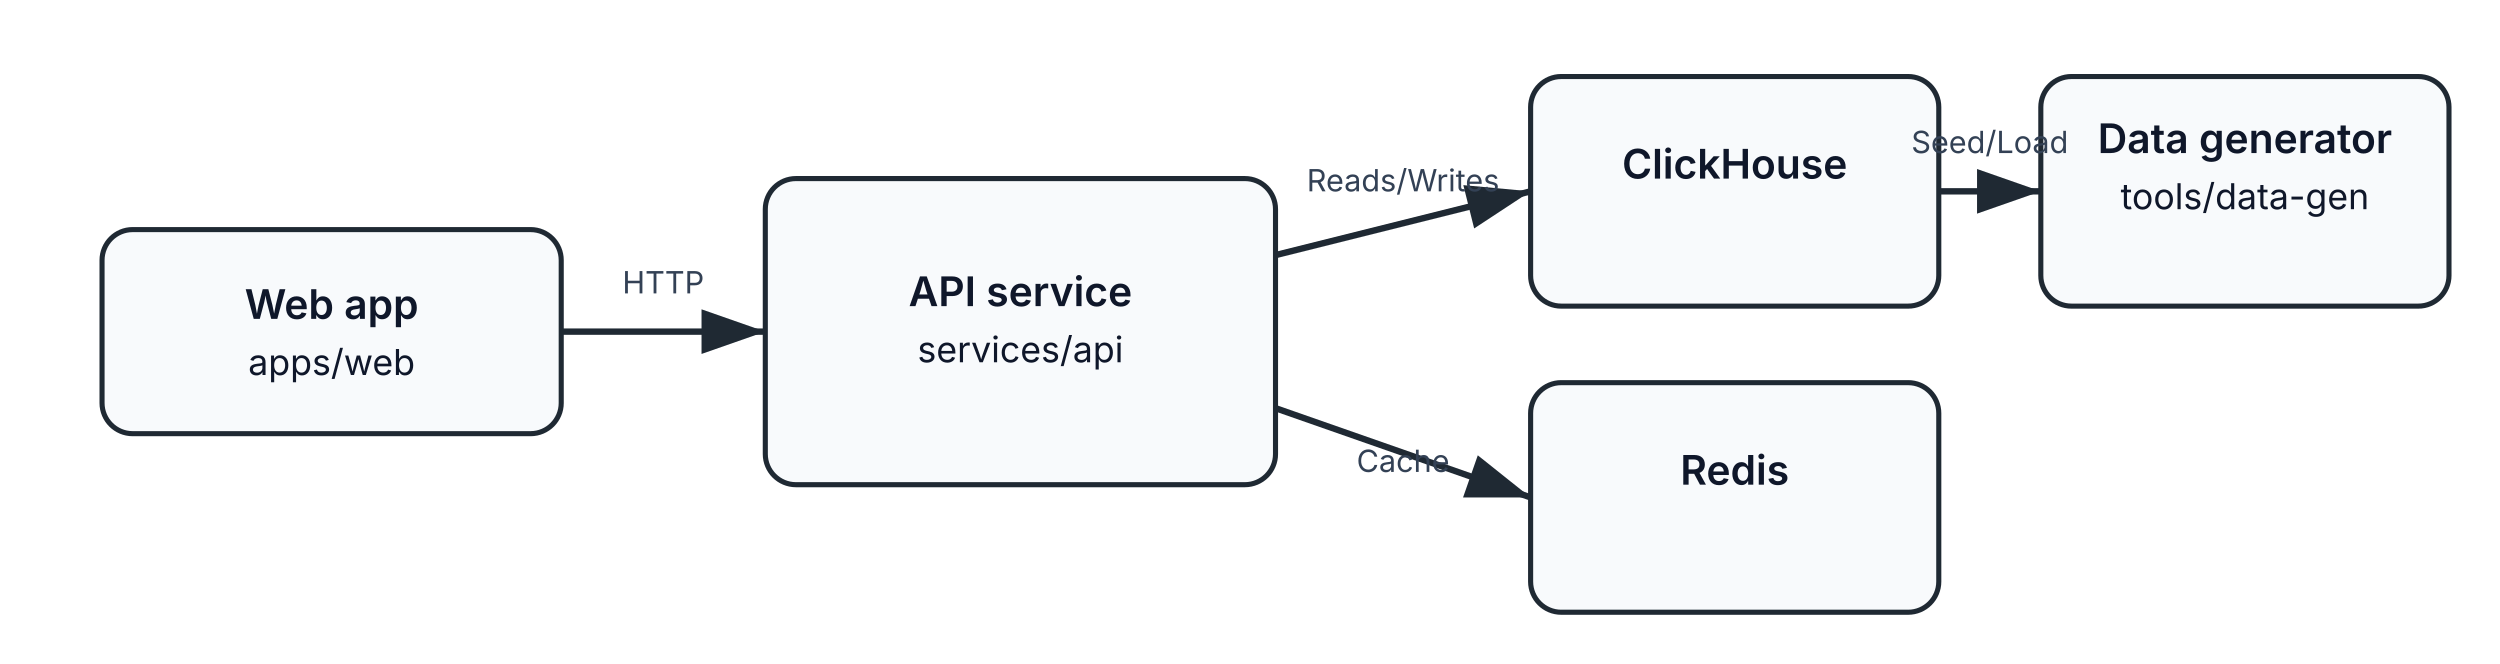
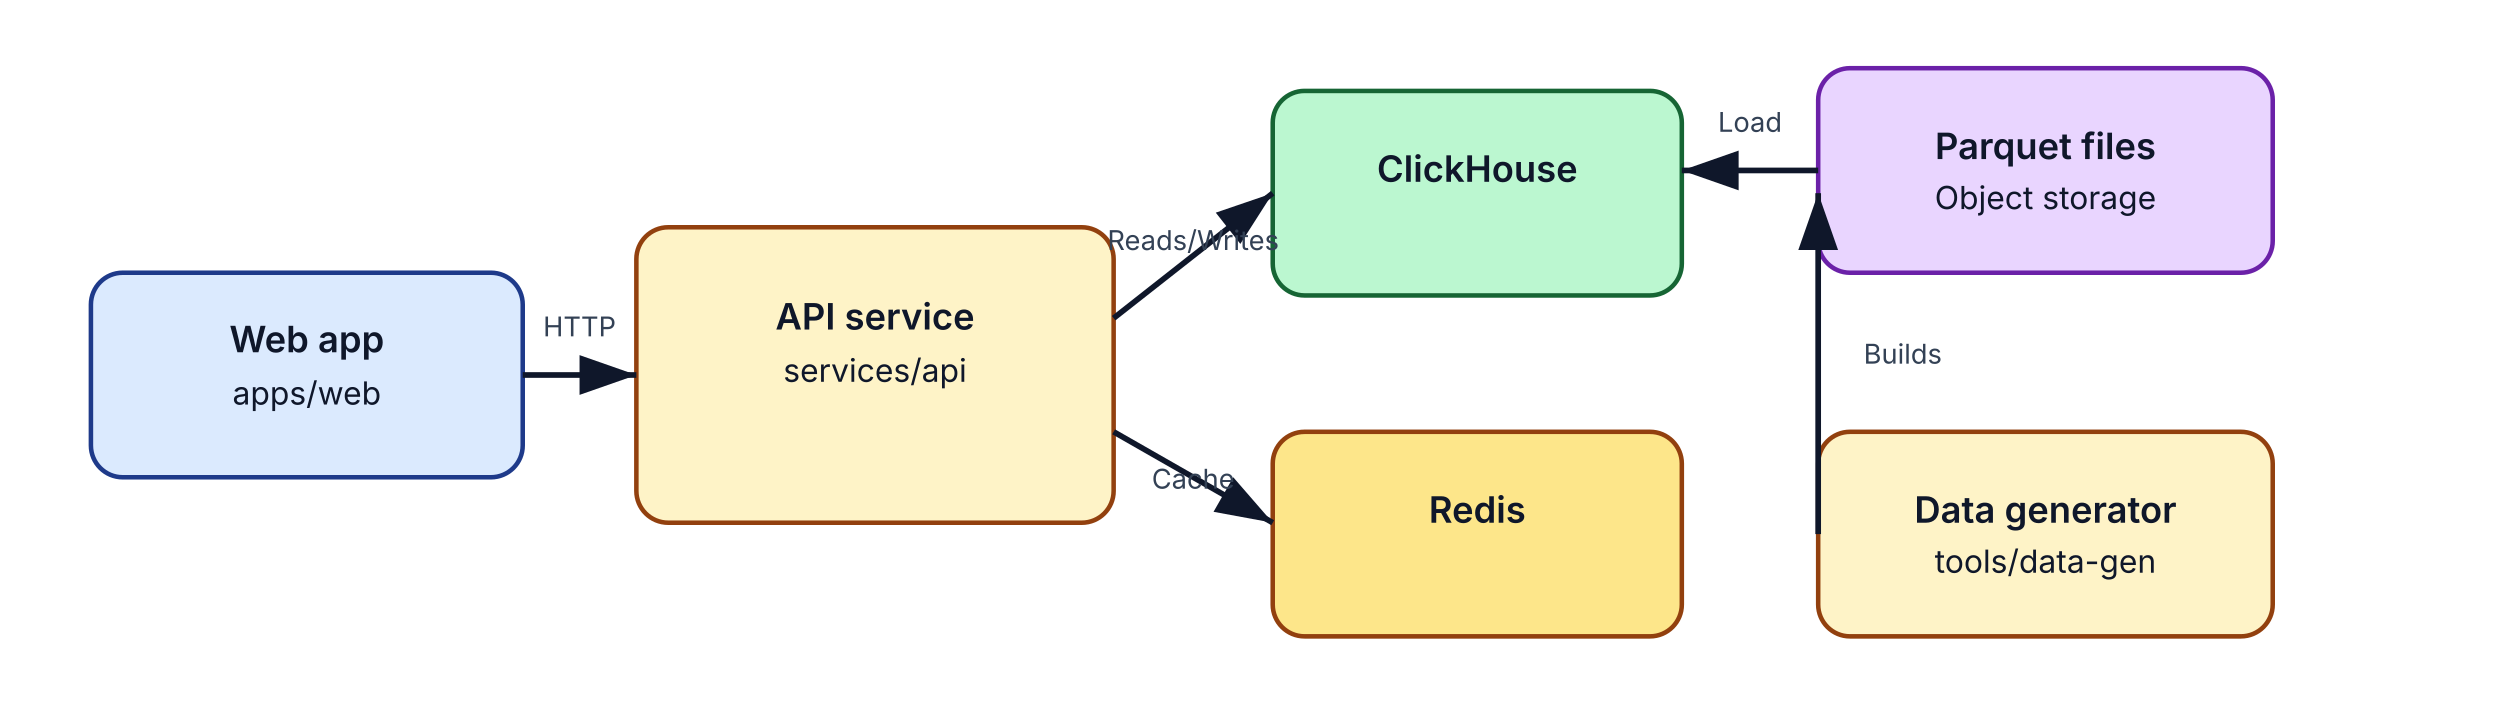
- <svg xmlns="http://www.w3.org/2000/svg" width="980" height="260" viewBox="0 0 980 260" role="img" aria-label="Architecture diagram">
+ <svg xmlns="http://www.w3.org/2000/svg" width="1100" height="320" viewBox="0 0 1100 320" role="img" aria-label="Architecture diagram">
  <defs>
    <style>
-       .box { fill: #f8fafc; stroke: #1f2933; stroke-width: 2; rx: 12; }
+       .box { stroke-width: 2; rx: 14; }
+       .box-web { fill: #dbeafe; stroke: #1e3a8a; }
+       .box-api { fill: #fef3c7; stroke: #92400e; }
+       .box-db { fill: #bbf7d0; stroke: #166534; }
+       .box-cache { fill: #fde68a; stroke: #92400e; }
+       .box-parquet { fill: #e9d5ff; stroke: #6b21a8; }
      .title { font: 16px/1.4 "Inter", "Segoe UI", Arial, sans-serif; fill: #0f172a; font-weight: 600; }
      .label { font: 14px/1.4 "Inter", "Segoe UI", Arial, sans-serif; fill: #0f172a; }
-       .arrow { stroke: #1f2933; stroke-width: 2.5; fill: none; }
+       .arrow { stroke: #0f172a; stroke-width: 2.5; fill: none; }
      .arrow-label { font: 12px/1.4 "Inter", "Segoe UI", Arial, sans-serif; fill: #334155; }
    </style>
    <marker id="arrowhead" markerWidth="10" markerHeight="7" refX="10" refY="3.5" orient="auto">
-       <polygon points="0 0, 10 3.5, 0 7" fill="#1f2933" />
+       <polygon points="0 0, 10 3.5, 0 7" fill="#0f172a" />
    </marker>
  </defs>
-   <rect class="box" x="40" y="90" width="180" height="80" />
-   <text class="title" x="130" y="125" text-anchor="middle">Web app</text>
-   <text class="label" x="130" y="147" text-anchor="middle">apps/web</text>
-   <rect class="box" x="300" y="70" width="200" height="120" />
-   <text class="title" x="400" y="120" text-anchor="middle">API service</text>
-   <text class="label" x="400" y="142" text-anchor="middle">services/api</text>
-   <rect class="box" x="600" y="30" width="160" height="90" />
-   <text class="title" x="680" y="70" text-anchor="middle">ClickHouse</text>
-   <rect class="box" x="600" y="150" width="160" height="90" />
-   <text class="title" x="680" y="190" text-anchor="middle">Redis</text>
-   <rect class="box" x="800" y="30" width="160" height="90" />
-   <text class="title" x="880" y="60" text-anchor="middle">Data generator</text>
-   <text class="label" x="880" y="82" text-anchor="middle">tools/data-gen</text>
-   <line class="arrow" x1="220" y1="130" x2="300" y2="130" marker-end="url(#arrowhead)" />
-   <text class="arrow-label" x="260" y="115" text-anchor="middle">HTTP</text>
-   <line class="arrow" x1="500" y1="100" x2="600" y2="75" marker-end="url(#arrowhead)" />
-   <text class="arrow-label" x="550" y="75" text-anchor="middle">Reads/Writes</text>
-   <line class="arrow" x1="500" y1="160" x2="600" y2="195" marker-end="url(#arrowhead)" />
-   <text class="arrow-label" x="550" y="185" text-anchor="middle">Cache</text>
-   <line class="arrow" x1="760" y1="75" x2="800" y2="75" marker-end="url(#arrowhead)" />
-   <text class="arrow-label" x="780" y="60" text-anchor="middle">Seed/Load</text>
+   <rect class="box box-web" x="40" y="120" width="190" height="90" />
+   <text class="title" x="135" y="155" text-anchor="middle">Web app</text>
+   <text class="label" x="135" y="178" text-anchor="middle">apps/web</text>
+   <rect class="box box-api" x="280" y="100" width="210" height="130" />
+   <text class="title" x="385" y="145" text-anchor="middle">API service</text>
+   <text class="label" x="385" y="168" text-anchor="middle">services/api</text>
+   <rect class="box box-db" x="560" y="40" width="180" height="90" />
+   <text class="title" x="650" y="80" text-anchor="middle">ClickHouse</text>
+   <rect class="box box-cache" x="560" y="190" width="180" height="90" />
+   <text class="title" x="650" y="230" text-anchor="middle">Redis</text>
+   <rect class="box box-parquet" x="800" y="30" width="200" height="90" />
+   <text class="title" x="900" y="70" text-anchor="middle">Parquet files</text>
+   <text class="label" x="900" y="92" text-anchor="middle">Object storage</text>
+   <rect class="box box-api" x="800" y="190" width="200" height="90" />
+   <text class="title" x="900" y="230" text-anchor="middle">Data generator</text>
+   <text class="label" x="900" y="252" text-anchor="middle">tools/data-gen</text>
+   <line class="arrow" x1="230" y1="165" x2="280" y2="165" marker-end="url(#arrowhead)" />
+   <text class="arrow-label" x="255" y="148" text-anchor="middle">HTTP</text>
+   <line class="arrow" x1="490" y1="140" x2="560" y2="85" marker-end="url(#arrowhead)" />
+   <text class="arrow-label" x="525" y="110" text-anchor="middle">Reads/Writes</text>
+   <line class="arrow" x1="490" y1="190" x2="560" y2="230" marker-end="url(#arrowhead)" />
+   <text class="arrow-label" x="525" y="215" text-anchor="middle">Cache</text>
+   <line class="arrow" x1="800" y1="235" x2="800" y2="85" marker-end="url(#arrowhead)" />
+   <text class="arrow-label" x="820" y="160" text-anchor="start">Builds</text>
+   <line class="arrow" x1="800" y1="75" x2="740" y2="75" marker-end="url(#arrowhead)" />
+   <text class="arrow-label" x="770" y="58" text-anchor="middle">Load</text>
</svg>
